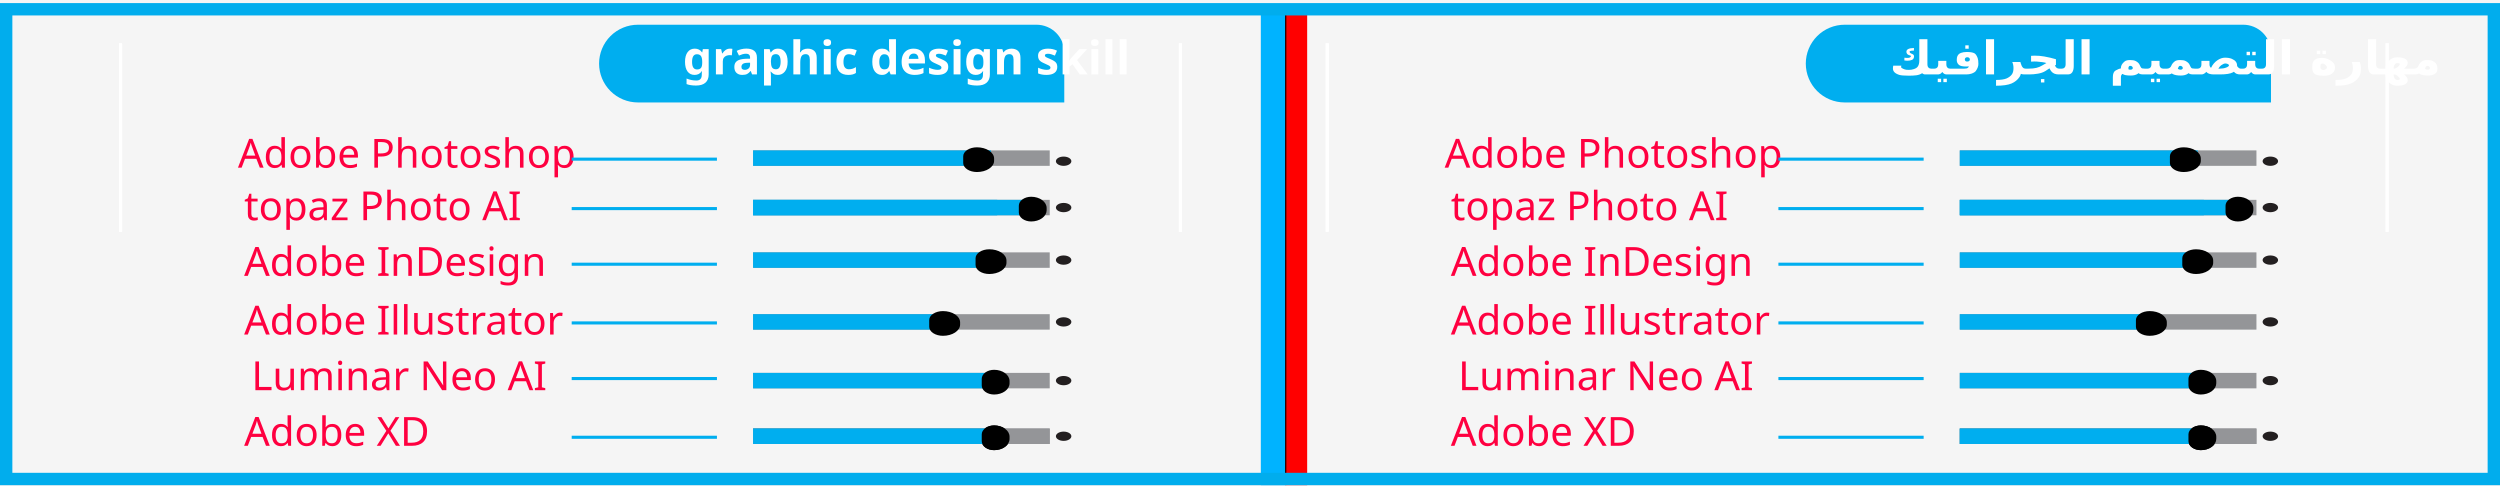
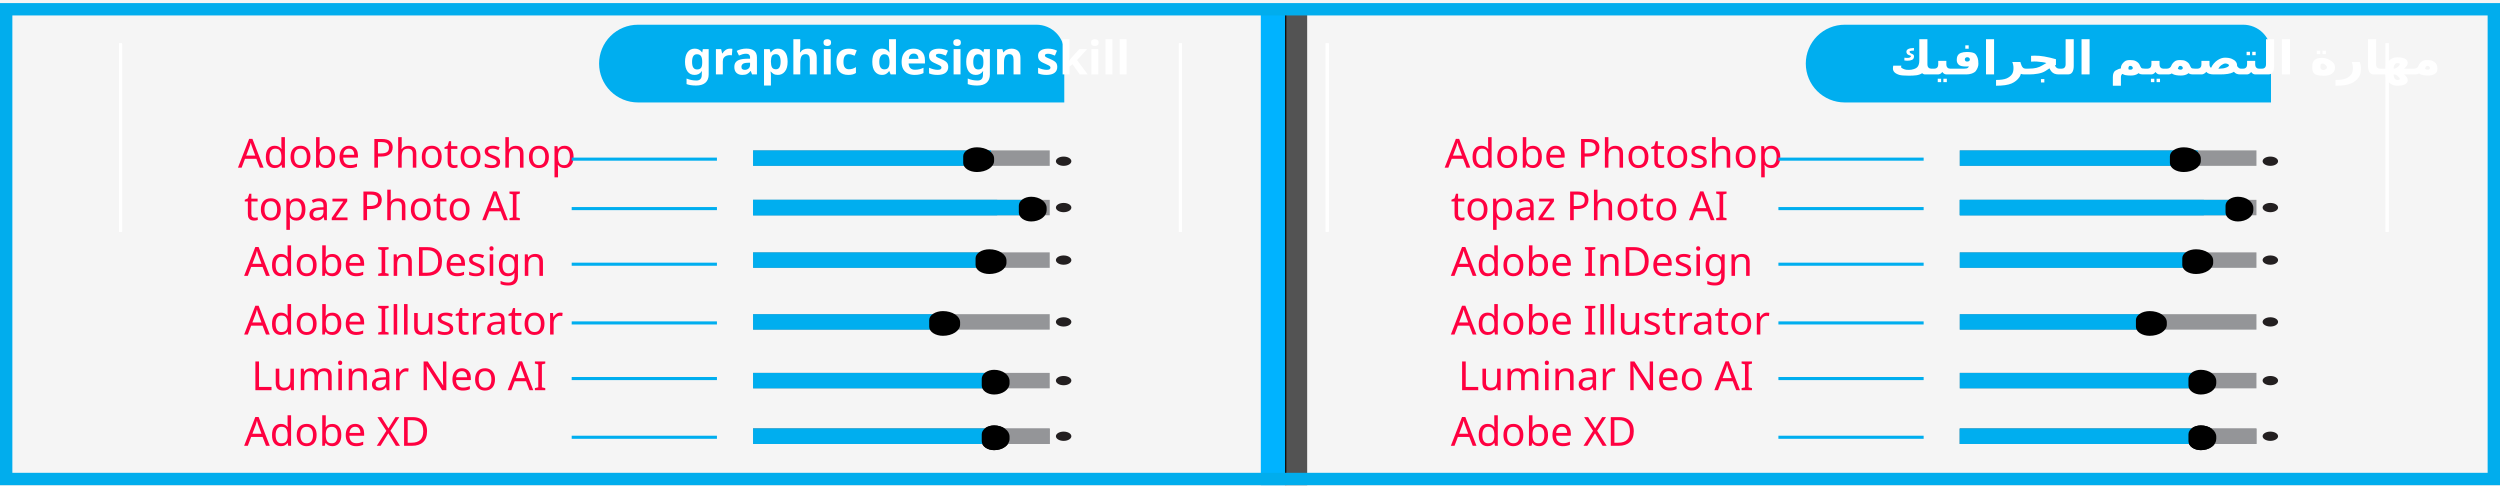
<svg xmlns="http://www.w3.org/2000/svg" width="809" height="157" viewBox="0 0 809 157" fill="none">
  <rect width="809" height="157" fill="#F5F5F5" />
  <g filter="url(#filter0_d_0_1)">
    <mask id="path-1-inside-1_0_1" fill="white">
      <path d="M725.492 1H469.492H725.492Z" />
    </mask>
    <path d="M725.492 1H469.492H725.492Z" fill="#231F20" />
    <path d="M725.492 1H469.492H725.492Z" stroke="black" stroke-width="0.6" mask="url(#path-1-inside-1_0_1)" />
  </g>
  <path d="M429.492 14L429.492 75" stroke="white" />
  <path d="M429.492 14L429.492 75" stroke="white" />
  <path d="M596.931 8H725.909C727.089 8 728.257 8.232 729.347 8.684C730.436 9.135 731.427 9.797 732.261 10.631C733.095 11.465 733.757 12.456 734.208 13.545C734.66 14.635 734.892 15.803 734.892 16.983V33.152H596.931C593.596 33.152 590.397 31.827 588.038 29.469C585.68 27.11 584.355 23.911 584.355 20.576C584.355 17.241 585.68 14.042 588.038 11.683C590.397 9.325 593.596 8 596.931 8Z" fill="#00AEEF" />
  <text fill="white" xml:space="preserve" style="white-space: pre" font-family="Harmattan" font-size="15" font-weight="bold" letter-spacing="0em">
    <tspan x="611.492" y="24.087">مهارة التصميم الجرافيك</tspan>
  </text>
  <path d="M734.684 53.668C736.065 53.668 737.184 52.996 737.184 52.168C737.184 51.34 736.065 50.668 734.684 50.668C733.303 50.668 732.184 51.34 732.184 52.168C732.184 52.996 733.303 53.668 734.684 53.668Z" fill="#231F20" />
  <path d="M734.684 85.668C736.065 85.668 737.184 84.996 737.184 84.168C737.184 83.34 736.065 82.668 734.684 82.668C733.303 82.668 732.184 83.34 732.184 84.168C732.184 84.996 733.303 85.668 734.684 85.668Z" fill="#231F20" />
  <path d="M734.684 68.668C736.065 68.668 737.184 67.996 737.184 67.168C737.184 66.34 736.065 65.668 734.684 65.668C733.303 65.668 732.184 66.34 732.184 67.168C732.184 67.996 733.303 68.668 734.684 68.668Z" fill="#231F20" />
  <path d="M734.684 105.668C736.065 105.668 737.184 104.996 737.184 104.168C737.184 103.34 736.065 102.668 734.684 102.668C733.303 102.668 732.184 103.34 732.184 104.168C732.184 104.996 733.303 105.668 734.684 105.668Z" fill="#231F20" />
  <path d="M734.684 124.668C736.065 124.668 737.184 123.996 737.184 123.168C737.184 122.34 736.065 121.668 734.684 121.668C733.303 121.668 732.184 122.34 732.184 123.168C732.184 123.996 733.303 124.668 734.684 124.668Z" fill="#231F20" />
  <path d="M734.684 142.668C736.065 142.668 737.184 141.996 737.184 141.168C737.184 140.34 736.065 139.668 734.684 139.668C733.303 139.668 732.184 140.34 732.184 141.168C732.184 141.996 733.303 142.668 734.684 142.668Z" fill="#231F20" />
  <path d="M730.184 81.668H634.184V86.668H730.184V81.668Z" fill="#949598" />
  <path d="M730.184 64.668H634.184V69.668H730.184V64.668Z" fill="#949598" />
  <path d="M730.184 101.668H634.184V106.668H730.184V101.668Z" fill="#949598" />
  <path d="M730.184 120.668H634.184V125.668H730.184V120.668Z" fill="#949598" />
  <path d="M730.184 138.668H634.184V143.668H730.184V138.668Z" fill="#949598" />
  <path d="M730.184 48.668H634.184V53.668H730.184V48.668Z" fill="#949598" />
  <path d="M713.184 81.668H634.184V86.668H713.184V81.668Z" fill="#00AEEF" />
  <path d="M713.184 64.668H634.184V69.668H713.184V64.668Z" fill="#00AEEF" />
  <path d="M722.184 64.668H634.184V69.668H722.184V64.668Z" fill="#00AEEF" />
  <path d="M696.184 101.668H634.184V106.668H696.184V101.668Z" fill="#00AEEF" />
  <path d="M712.184 120.668H634.184V125.668H712.184V120.668Z" fill="#00AEEF" />
  <path d="M712.184 138.668H634.184V143.668H712.184V138.668Z" fill="#00AEEF" />
  <path d="M711.184 48.668H634.184V53.668H711.184V48.668Z" fill="#00AEEF" />
  <path d="M710.629 80.668C712.102 80.668 713.515 81.052 714.557 81.734C715.599 82.417 716.184 83.343 716.184 84.308V85.025C716.185 85.503 716.041 85.977 715.762 86.419C715.484 86.861 715.074 87.263 714.559 87.601C714.043 87.939 713.43 88.207 712.756 88.391C712.081 88.574 711.359 88.668 710.629 88.668C710.045 88.668 709.466 88.593 708.927 88.446C708.387 88.299 707.897 88.085 707.484 87.814C707.072 87.543 706.744 87.222 706.521 86.868C706.298 86.514 706.183 86.135 706.184 85.753V83.58C706.184 82.808 706.652 82.067 707.486 81.521C708.319 80.975 709.45 80.668 710.629 80.668Z" fill="black" />
  <path d="M724.184 63.668C725.51 63.668 726.782 64.052 727.72 64.734C728.657 65.417 729.184 66.343 729.184 67.308V68.025C729.185 68.503 729.056 68.977 728.805 69.419C728.554 69.861 728.185 70.263 727.721 70.601C727.257 70.939 726.705 71.207 726.099 71.391C725.492 71.574 724.841 71.668 724.184 71.668C723.659 71.668 723.138 71.593 722.653 71.446C722.167 71.299 721.726 71.085 721.354 70.814C720.983 70.543 720.688 70.222 720.487 69.868C720.287 69.514 720.184 69.135 720.184 68.753V66.58C720.184 65.808 720.606 65.067 721.356 64.521C722.106 63.975 723.123 63.668 724.184 63.668Z" fill="black" />
  <path d="M695.629 100.668C697.102 100.668 698.515 101.051 699.557 101.734C700.599 102.417 701.184 103.343 701.184 104.308V105.025C701.185 105.503 701.041 105.977 700.762 106.419C700.484 106.861 700.074 107.262 699.559 107.601C699.043 107.939 698.43 108.208 697.756 108.391C697.081 108.574 696.359 108.668 695.629 108.668C695.045 108.668 694.466 108.593 693.927 108.446C693.387 108.299 692.897 108.085 692.484 107.814C692.072 107.543 691.744 107.222 691.521 106.868C691.298 106.515 691.183 106.136 691.184 105.753V103.58C691.184 102.808 691.652 102.067 692.486 101.521C693.319 100.975 694.45 100.668 695.629 100.668Z" fill="black" />
  <path d="M712.184 119.668C713.51 119.668 714.782 120.051 715.72 120.734C716.657 121.417 717.184 122.343 717.184 123.308V124.025C717.185 124.503 717.056 124.977 716.805 125.419C716.554 125.861 716.185 126.262 715.721 126.601C715.257 126.939 714.705 127.208 714.099 127.391C713.492 127.574 712.841 127.668 712.184 127.668C711.659 127.668 711.138 127.593 710.653 127.446C710.167 127.299 709.726 127.085 709.354 126.814C708.983 126.543 708.688 126.222 708.487 125.868C708.287 125.515 708.184 125.136 708.184 124.753V122.58C708.184 121.808 708.606 121.067 709.356 120.521C710.106 119.975 711.123 119.668 712.184 119.668Z" fill="black" />
  <path d="M712.184 137.668C713.51 137.668 714.782 138.051 715.72 138.734C716.657 139.417 717.184 140.343 717.184 141.308V142.025C717.185 142.503 717.056 142.977 716.805 143.419C716.554 143.861 716.185 144.262 715.721 144.601C715.257 144.939 714.705 145.208 714.099 145.391C713.492 145.574 712.841 145.668 712.184 145.668C711.659 145.668 711.138 145.593 710.653 145.446C710.167 145.299 709.726 145.085 709.354 144.814C708.983 144.543 708.688 144.222 708.487 143.868C708.287 143.515 708.184 143.136 708.184 142.753V140.58C708.184 139.808 708.606 139.067 709.356 138.521C710.106 137.975 711.123 137.668 712.184 137.668Z" fill="black" />
  <path d="M706.629 47.668C708.102 47.668 709.515 48.051 710.557 48.734C711.599 49.417 712.184 50.343 712.184 51.308V52.025C712.185 52.503 712.041 52.977 711.762 53.419C711.484 53.861 711.074 54.263 710.559 54.601C710.043 54.939 709.43 55.208 708.756 55.391C708.081 55.574 707.359 55.668 706.629 55.668C706.045 55.668 705.466 55.593 704.927 55.446C704.387 55.3 703.897 55.085 703.484 54.814C703.072 54.543 702.744 54.222 702.521 53.868C702.298 53.514 702.183 53.136 702.184 52.753V50.58C702.184 49.808 702.652 49.067 703.486 48.521C704.319 47.975 705.45 47.668 706.629 47.668Z" fill="black" />
  <path d="M730.184 138.668H634.184V143.668H730.184V138.668Z" fill="#949598" />
  <path d="M712.184 138.668H634.184V143.668H712.184V138.668Z" fill="#00AEEF" />
  <path d="M712.184 137.668C713.51 137.668 714.782 138.051 715.72 138.734C716.657 139.417 717.184 140.343 717.184 141.308V142.025C717.185 142.503 717.056 142.977 716.805 143.419C716.554 143.861 716.185 144.262 715.721 144.601C715.257 144.939 714.705 145.208 714.099 145.391C713.492 145.574 712.841 145.668 712.184 145.668C711.659 145.668 711.138 145.593 710.653 145.446C710.167 145.299 709.726 145.085 709.354 144.814C708.983 144.543 708.688 144.222 708.487 143.868C708.287 143.515 708.184 143.136 708.184 142.753V140.58C708.184 139.808 708.606 139.067 709.356 138.521C710.106 137.975 711.123 137.668 712.184 137.668Z" fill="black" />
  <text fill="#FF0040" xml:space="preserve" style="white-space: pre" font-family="Bahij TheSansArabic" font-size="13" font-weight="500" letter-spacing="0em">
    <tspan x="469.492" y="89.261">Adobe InDesign</tspan>
  </text>
  <text fill="#FF0040" xml:space="preserve" style="white-space: pre" font-family="Bahij TheSansArabic" font-size="13" font-weight="500" letter-spacing="0em">
    <tspan x="469.492" y="108.261">Adobe Illustrator</tspan>
  </text>
  <text fill="#FF0040" xml:space="preserve" style="white-space: pre" font-family="Bahij TheSansArabic" font-size="13" font-weight="500" letter-spacing="0em">
    <tspan x="468.492" y="126.261"> Luminar Neo AI</tspan>
  </text>
  <text fill="#FF0040" xml:space="preserve" style="white-space: pre" font-family="Bahij TheSansArabic" font-size="13" font-weight="500" letter-spacing="0em">
    <tspan x="469.492" y="144.261">Adobe XD</tspan>
  </text>
  <text fill="#FF0040" xml:space="preserve" style="white-space: pre" font-family="Bahij TheSansArabic" font-size="13" font-weight="500" letter-spacing="0em">
    <tspan x="469.492" y="71.261">topaz Photo AI</tspan>
  </text>
  <text fill="#FF0040" xml:space="preserve" style="white-space: pre" font-family="Bahij TheSansArabic" font-size="13" font-weight="500" letter-spacing="0em">
    <tspan x="467.492" y="54.261">Adobe Photoshop</tspan>
  </text>
  <path d="M622.492 52H575.492V51H622.492V52Z" fill="#00AEEF" />
  <path d="M622.492 68H575.492V67H622.492V68Z" fill="#00AEEF" />
  <path d="M622.492 105H575.492V104H622.492V105Z" fill="#00AEEF" />
  <path d="M622.492 123H575.492V122H622.492V123Z" fill="#00AEEF" />
  <path d="M622.492 142H575.492V141H622.492V142Z" fill="#00AEEF" />
  <path d="M622.492 86H575.492V85H622.492V86Z" fill="#00AEEF" />
  <path d="M772.492 14L772.492 75" stroke="white" />
  <path d="M772.492 14L772.492 75" stroke="white" />
  <g filter="url(#filter1_d_0_1)">
    <mask id="path-48-inside-2_0_1" fill="white">
      <path d="M335 1H79H335Z" />
    </mask>
    <path d="M335 1H79H335Z" fill="#231F20" />
    <path d="M335 1H79H335Z" stroke="black" stroke-width="0.6" mask="url(#path-48-inside-2_0_1)" />
  </g>
  <path d="M39 14L39 75" stroke="white" />
  <path d="M39 14L39 75" stroke="white" />
  <path d="M206.439 8H335.417C336.596 8 337.765 8.232 338.854 8.684C339.944 9.135 340.935 9.797 341.769 10.631C342.603 11.465 343.265 12.456 343.716 13.545C344.167 14.635 344.4 15.803 344.4 16.983V33.152H206.439C203.103 33.152 199.905 31.827 197.546 29.469C195.188 27.11 193.863 23.911 193.863 20.576C193.863 17.241 195.188 14.042 197.546 11.683C199.905 9.325 203.103 8 206.439 8Z" fill="#00AEEF" />
  <text fill="white" xml:space="preserve" style="white-space: pre" font-family="Harmattan" font-size="15" font-weight="bold" letter-spacing="0em">
    <tspan x="221" y="24.087">graphic design skill</tspan>
  </text>
  <path d="M344.192 53.668C345.573 53.668 346.692 52.996 346.692 52.168C346.692 51.34 345.573 50.668 344.192 50.668C342.811 50.668 341.692 51.34 341.692 52.168C341.692 52.996 342.811 53.668 344.192 53.668Z" fill="#231F20" />
  <path d="M344.192 85.668C345.573 85.668 346.692 84.996 346.692 84.168C346.692 83.34 345.573 82.668 344.192 82.668C342.811 82.668 341.692 83.34 341.692 84.168C341.692 84.996 342.811 85.668 344.192 85.668Z" fill="#231F20" />
  <path d="M344.192 68.668C345.573 68.668 346.692 67.996 346.692 67.168C346.692 66.34 345.573 65.668 344.192 65.668C342.811 65.668 341.692 66.34 341.692 67.168C341.692 67.996 342.811 68.668 344.192 68.668Z" fill="#231F20" />
  <path d="M344.192 105.668C345.573 105.668 346.692 104.996 346.692 104.168C346.692 103.34 345.573 102.668 344.192 102.668C342.811 102.668 341.692 103.34 341.692 104.168C341.692 104.996 342.811 105.668 344.192 105.668Z" fill="#231F20" />
  <path d="M344.192 124.668C345.573 124.668 346.692 123.996 346.692 123.168C346.692 122.34 345.573 121.668 344.192 121.668C342.811 121.668 341.692 122.34 341.692 123.168C341.692 123.996 342.811 124.668 344.192 124.668Z" fill="#231F20" />
  <path d="M344.192 142.668C345.573 142.668 346.692 141.996 346.692 141.168C346.692 140.34 345.573 139.668 344.192 139.668C342.811 139.668 341.692 140.34 341.692 141.168C341.692 141.996 342.811 142.668 344.192 142.668Z" fill="#231F20" />
  <path d="M339.692 81.668H243.692V86.668H339.692V81.668Z" fill="#949598" />
  <path d="M339.692 64.668H243.692V69.668H339.692V64.668Z" fill="#949598" />
  <path d="M339.692 101.668H243.692V106.668H339.692V101.668Z" fill="#949598" />
  <path d="M339.692 120.668H243.692V125.668H339.692V120.668Z" fill="#949598" />
  <path d="M339.692 138.668H243.692V143.668H339.692V138.668Z" fill="#949598" />
  <path d="M339.692 48.668H243.692V53.668H339.692V48.668Z" fill="#949598" />
  <path d="M322.692 81.668H243.692V86.668H322.692V81.668Z" fill="#00AEEF" />
  <path d="M322.692 64.668H243.692V69.668H322.692V64.668Z" fill="#00AEEF" />
  <path d="M331.692 64.668H243.692V69.668H331.692V64.668Z" fill="#00AEEF" />
  <path d="M305.692 101.668H243.692V106.668H305.692V101.668Z" fill="#00AEEF" />
  <path d="M321.692 120.668H243.692V125.668H321.692V120.668Z" fill="#00AEEF" />
  <path d="M321.692 138.668H243.692V143.668H321.692V138.668Z" fill="#00AEEF" />
  <path d="M320.692 48.668H243.692V53.668H320.692V48.668Z" fill="#00AEEF" />
  <path d="M320.137 80.668C321.61 80.668 323.023 81.052 324.065 81.734C325.107 82.417 325.692 83.343 325.692 84.308V85.025C325.692 85.503 325.549 85.977 325.27 86.419C324.991 86.861 324.582 87.263 324.066 87.601C323.55 87.939 322.938 88.207 322.263 88.391C321.589 88.574 320.866 88.668 320.137 88.668C319.552 88.668 318.974 88.593 318.435 88.446C317.895 88.299 317.405 88.085 316.992 87.814C316.579 87.543 316.252 87.222 316.029 86.868C315.806 86.514 315.691 86.135 315.692 85.753V83.58C315.692 82.808 316.16 82.067 316.994 81.521C317.827 80.975 318.958 80.668 320.137 80.668Z" fill="black" />
  <path d="M333.692 63.668C335.018 63.668 336.29 64.052 337.227 64.734C338.165 65.417 338.692 66.343 338.692 67.308V68.025C338.692 68.503 338.563 68.977 338.312 69.419C338.061 69.861 337.693 70.263 337.229 70.601C336.765 70.939 336.213 71.207 335.606 71.391C334.999 71.574 334.349 71.668 333.692 71.668C333.166 71.668 332.646 71.593 332.16 71.446C331.675 71.299 331.234 71.085 330.862 70.814C330.491 70.543 330.196 70.222 329.995 69.868C329.794 69.514 329.691 69.135 329.692 68.753V66.58C329.692 65.808 330.113 65.067 330.864 64.521C331.614 63.975 332.631 63.668 333.692 63.668Z" fill="black" />
  <path d="M305.137 100.668C306.61 100.668 308.023 101.051 309.065 101.734C310.107 102.417 310.692 103.343 310.692 104.308V105.025C310.692 105.503 310.549 105.977 310.27 106.419C309.991 106.861 309.582 107.262 309.066 107.601C308.55 107.939 307.938 108.208 307.263 108.391C306.589 108.574 305.866 108.668 305.137 108.668C304.552 108.668 303.974 108.593 303.435 108.446C302.895 108.299 302.405 108.085 301.992 107.814C301.579 107.543 301.252 107.222 301.029 106.868C300.806 106.515 300.691 106.136 300.692 105.753V103.58C300.692 102.808 301.16 102.067 301.994 101.521C302.827 100.975 303.958 100.668 305.137 100.668Z" fill="black" />
  <path d="M321.692 119.668C323.018 119.668 324.29 120.051 325.227 120.734C326.165 121.417 326.692 122.343 326.692 123.308V124.025C326.692 124.503 326.563 124.977 326.312 125.419C326.061 125.861 325.693 126.262 325.229 126.601C324.765 126.939 324.213 127.208 323.606 127.391C322.999 127.574 322.349 127.668 321.692 127.668C321.166 127.668 320.646 127.593 320.16 127.446C319.675 127.299 319.234 127.085 318.862 126.814C318.491 126.543 318.196 126.222 317.995 125.868C317.794 125.515 317.691 125.136 317.692 124.753V122.58C317.692 121.808 318.113 121.067 318.864 120.521C319.614 119.975 320.631 119.668 321.692 119.668Z" fill="black" />
  <path d="M321.692 137.668C323.018 137.668 324.29 138.051 325.227 138.734C326.165 139.417 326.692 140.343 326.692 141.308V142.025C326.692 142.503 326.563 142.977 326.312 143.419C326.061 143.861 325.693 144.262 325.229 144.601C324.765 144.939 324.213 145.208 323.606 145.391C322.999 145.574 322.349 145.668 321.692 145.668C321.166 145.668 320.646 145.593 320.16 145.446C319.675 145.299 319.234 145.085 318.862 144.814C318.491 144.543 318.196 144.222 317.995 143.868C317.794 143.515 317.691 143.136 317.692 142.753V140.58C317.692 139.808 318.113 139.067 318.864 138.521C319.614 137.975 320.631 137.668 321.692 137.668Z" fill="black" />
  <path d="M316.137 47.668C317.61 47.668 319.023 48.051 320.065 48.734C321.107 49.417 321.692 50.343 321.692 51.308V52.025C321.692 52.503 321.549 52.977 321.27 53.419C320.991 53.861 320.582 54.263 320.066 54.601C319.55 54.939 318.938 55.208 318.263 55.391C317.589 55.574 316.866 55.668 316.137 55.668C315.552 55.668 314.974 55.593 314.435 55.446C313.895 55.3 313.405 55.085 312.992 54.814C312.579 54.543 312.252 54.222 312.029 53.868C311.806 53.514 311.691 53.136 311.692 52.753V50.58C311.692 49.808 312.16 49.067 312.994 48.521C313.827 47.975 314.958 47.668 316.137 47.668Z" fill="black" />
  <path d="M339.692 138.668H243.692V143.668H339.692V138.668Z" fill="#949598" />
  <path d="M321.692 138.668H243.692V143.668H321.692V138.668Z" fill="#00AEEF" />
  <path d="M321.692 137.668C323.018 137.668 324.29 138.051 325.227 138.734C326.165 139.417 326.692 140.343 326.692 141.308V142.025C326.692 142.503 326.563 142.977 326.312 143.419C326.061 143.861 325.693 144.262 325.229 144.601C324.765 144.939 324.213 145.208 323.606 145.391C322.999 145.574 322.349 145.668 321.692 145.668C321.166 145.668 320.646 145.593 320.16 145.446C319.675 145.299 319.234 145.085 318.862 144.814C318.491 144.543 318.196 144.222 317.995 143.868C317.794 143.515 317.691 143.136 317.692 142.753V140.58C317.692 139.808 318.113 139.067 318.864 138.521C319.614 137.975 320.631 137.668 321.692 137.668Z" fill="black" />
  <text fill="#FF0040" xml:space="preserve" style="white-space: pre" font-family="Bahij TheSansArabic" font-size="13" font-weight="500" letter-spacing="0em">
    <tspan x="79" y="89.261">Adobe InDesign</tspan>
  </text>
  <text fill="#FF0040" xml:space="preserve" style="white-space: pre" font-family="Bahij TheSansArabic" font-size="13" font-weight="500" letter-spacing="0em">
    <tspan x="79" y="108.261">Adobe Illustrator</tspan>
  </text>
  <text fill="#FF0040" xml:space="preserve" style="white-space: pre" font-family="Bahij TheSansArabic" font-size="13" font-weight="500" letter-spacing="0em">
    <tspan x="78" y="126.261"> Luminar Neo AI</tspan>
  </text>
  <text fill="#FF0040" xml:space="preserve" style="white-space: pre" font-family="Bahij TheSansArabic" font-size="13" font-weight="500" letter-spacing="0em">
    <tspan x="79" y="144.261">Adobe XD</tspan>
  </text>
  <text fill="#FF0040" xml:space="preserve" style="white-space: pre" font-family="Bahij TheSansArabic" font-size="13" font-weight="500" letter-spacing="0em">
    <tspan x="79" y="71.261">topaz Photo AI</tspan>
  </text>
  <text fill="#FF0040" xml:space="preserve" style="white-space: pre" font-family="Bahij TheSansArabic" font-size="13" font-weight="500" letter-spacing="0em">
    <tspan x="77" y="54.261">Adobe Photoshop</tspan>
  </text>
  <path d="M232 52H185V51H232V52Z" fill="#00AEEF" />
  <path d="M232 68H185V67H232V68Z" fill="#00AEEF" />
  <path d="M232 105H185V104H232V105Z" fill="#00AEEF" />
  <path d="M232 123H185V122H232V123Z" fill="#00AEEF" />
  <path d="M232 142H185V141H232V142Z" fill="#00AEEF" />
  <path d="M232 86H185V85H232V86Z" fill="#00AEEF" />
  <path d="M382 14L382 75" stroke="white" />
  <path d="M382 14L382 75" stroke="white" />
  <rect x="408" y="2" width="15" height="155" fill="url(#paint0_linear_0_1)" />
  <rect x="2" y="-2" width="805" height="152" transform="matrix(1 0 0 -1 0 153)" stroke="#01ADED" stroke-width="4" />
  <defs>
    <filter id="filter0_d_0_1" x="465.492" y="0.7" width="264" height="8.6" filterUnits="userSpaceOnUse" color-interpolation-filters="sRGB">
      <feFlood flood-opacity="0" result="BackgroundImageFix" />
      <feColorMatrix in="SourceAlpha" type="matrix" values="0 0 0 0 0 0 0 0 0 0 0 0 0 0 0 0 0 0 127 0" result="hardAlpha" />
      <feOffset dy="4" />
      <feGaussianBlur stdDeviation="2" />
      <feComposite in2="hardAlpha" operator="out" />
      <feColorMatrix type="matrix" values="0 0 0 0 0 0 0 0 0 0 0 0 0 0 0 0 0 0 0.25 0" />
      <feBlend mode="normal" in2="BackgroundImageFix" result="effect1_dropShadow_0_1" />
      <feBlend mode="normal" in="SourceGraphic" in2="effect1_dropShadow_0_1" result="shape" />
    </filter>
    <filter id="filter1_d_0_1" x="75" y="0.7" width="264" height="8.6" filterUnits="userSpaceOnUse" color-interpolation-filters="sRGB">
      <feFlood flood-opacity="0" result="BackgroundImageFix" />
      <feColorMatrix in="SourceAlpha" type="matrix" values="0 0 0 0 0 0 0 0 0 0 0 0 0 0 0 0 0 0 127 0" result="hardAlpha" />
      <feOffset dy="4" />
      <feGaussianBlur stdDeviation="2" />
      <feComposite in2="hardAlpha" operator="out" />
      <feColorMatrix type="matrix" values="0 0 0 0 0 0 0 0 0 0 0 0 0 0 0 0 0 0 0.25 0" />
      <feBlend mode="normal" in2="BackgroundImageFix" result="effect1_dropShadow_0_1" />
      <feBlend mode="normal" in="SourceGraphic" in2="effect1_dropShadow_0_1" result="shape" />
    </filter>
    <linearGradient id="paint0_linear_0_1" x1="423" y1="79.5" x2="408" y2="79.5" gradientUnits="userSpaceOnUse">
-       <stop offset="0.433" stop-color="#FF0000" />
+       <stop offset="0.433" stop-color="#535353" />
      <stop offset="0.476" />
      <stop offset="0.476" stop-color="#00B3FF" />
    </linearGradient>
  </defs>
</svg>
